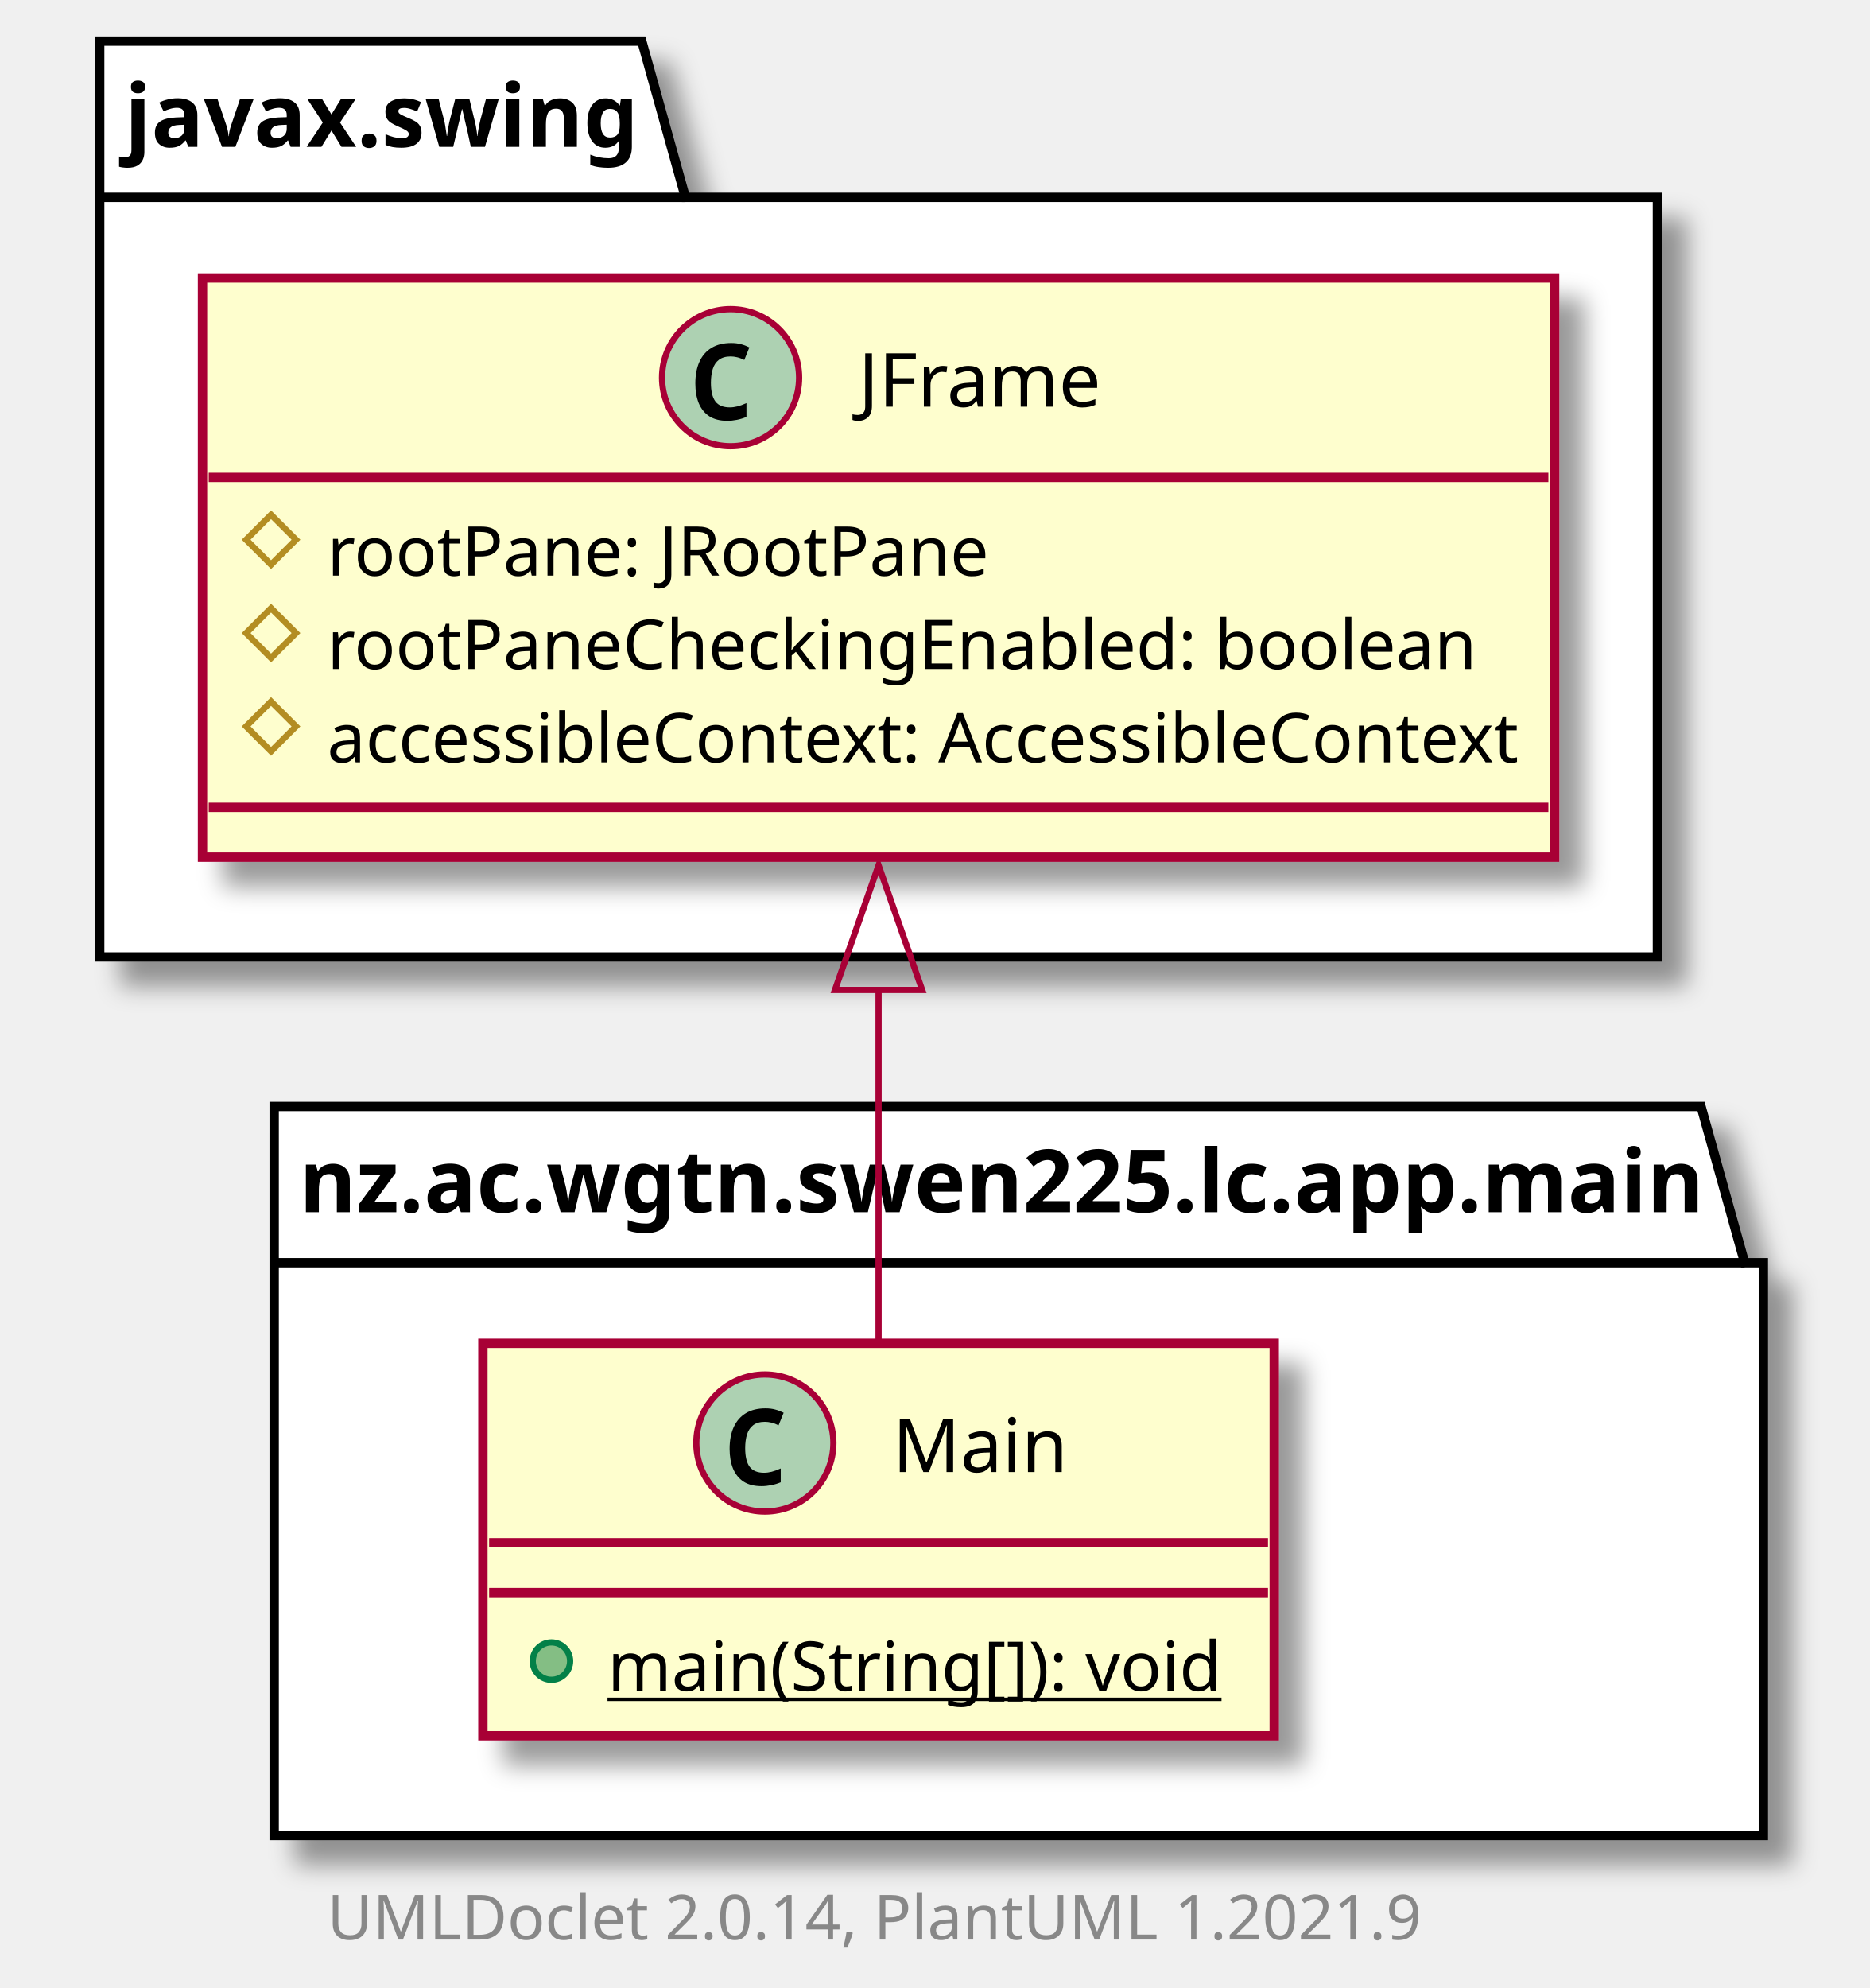
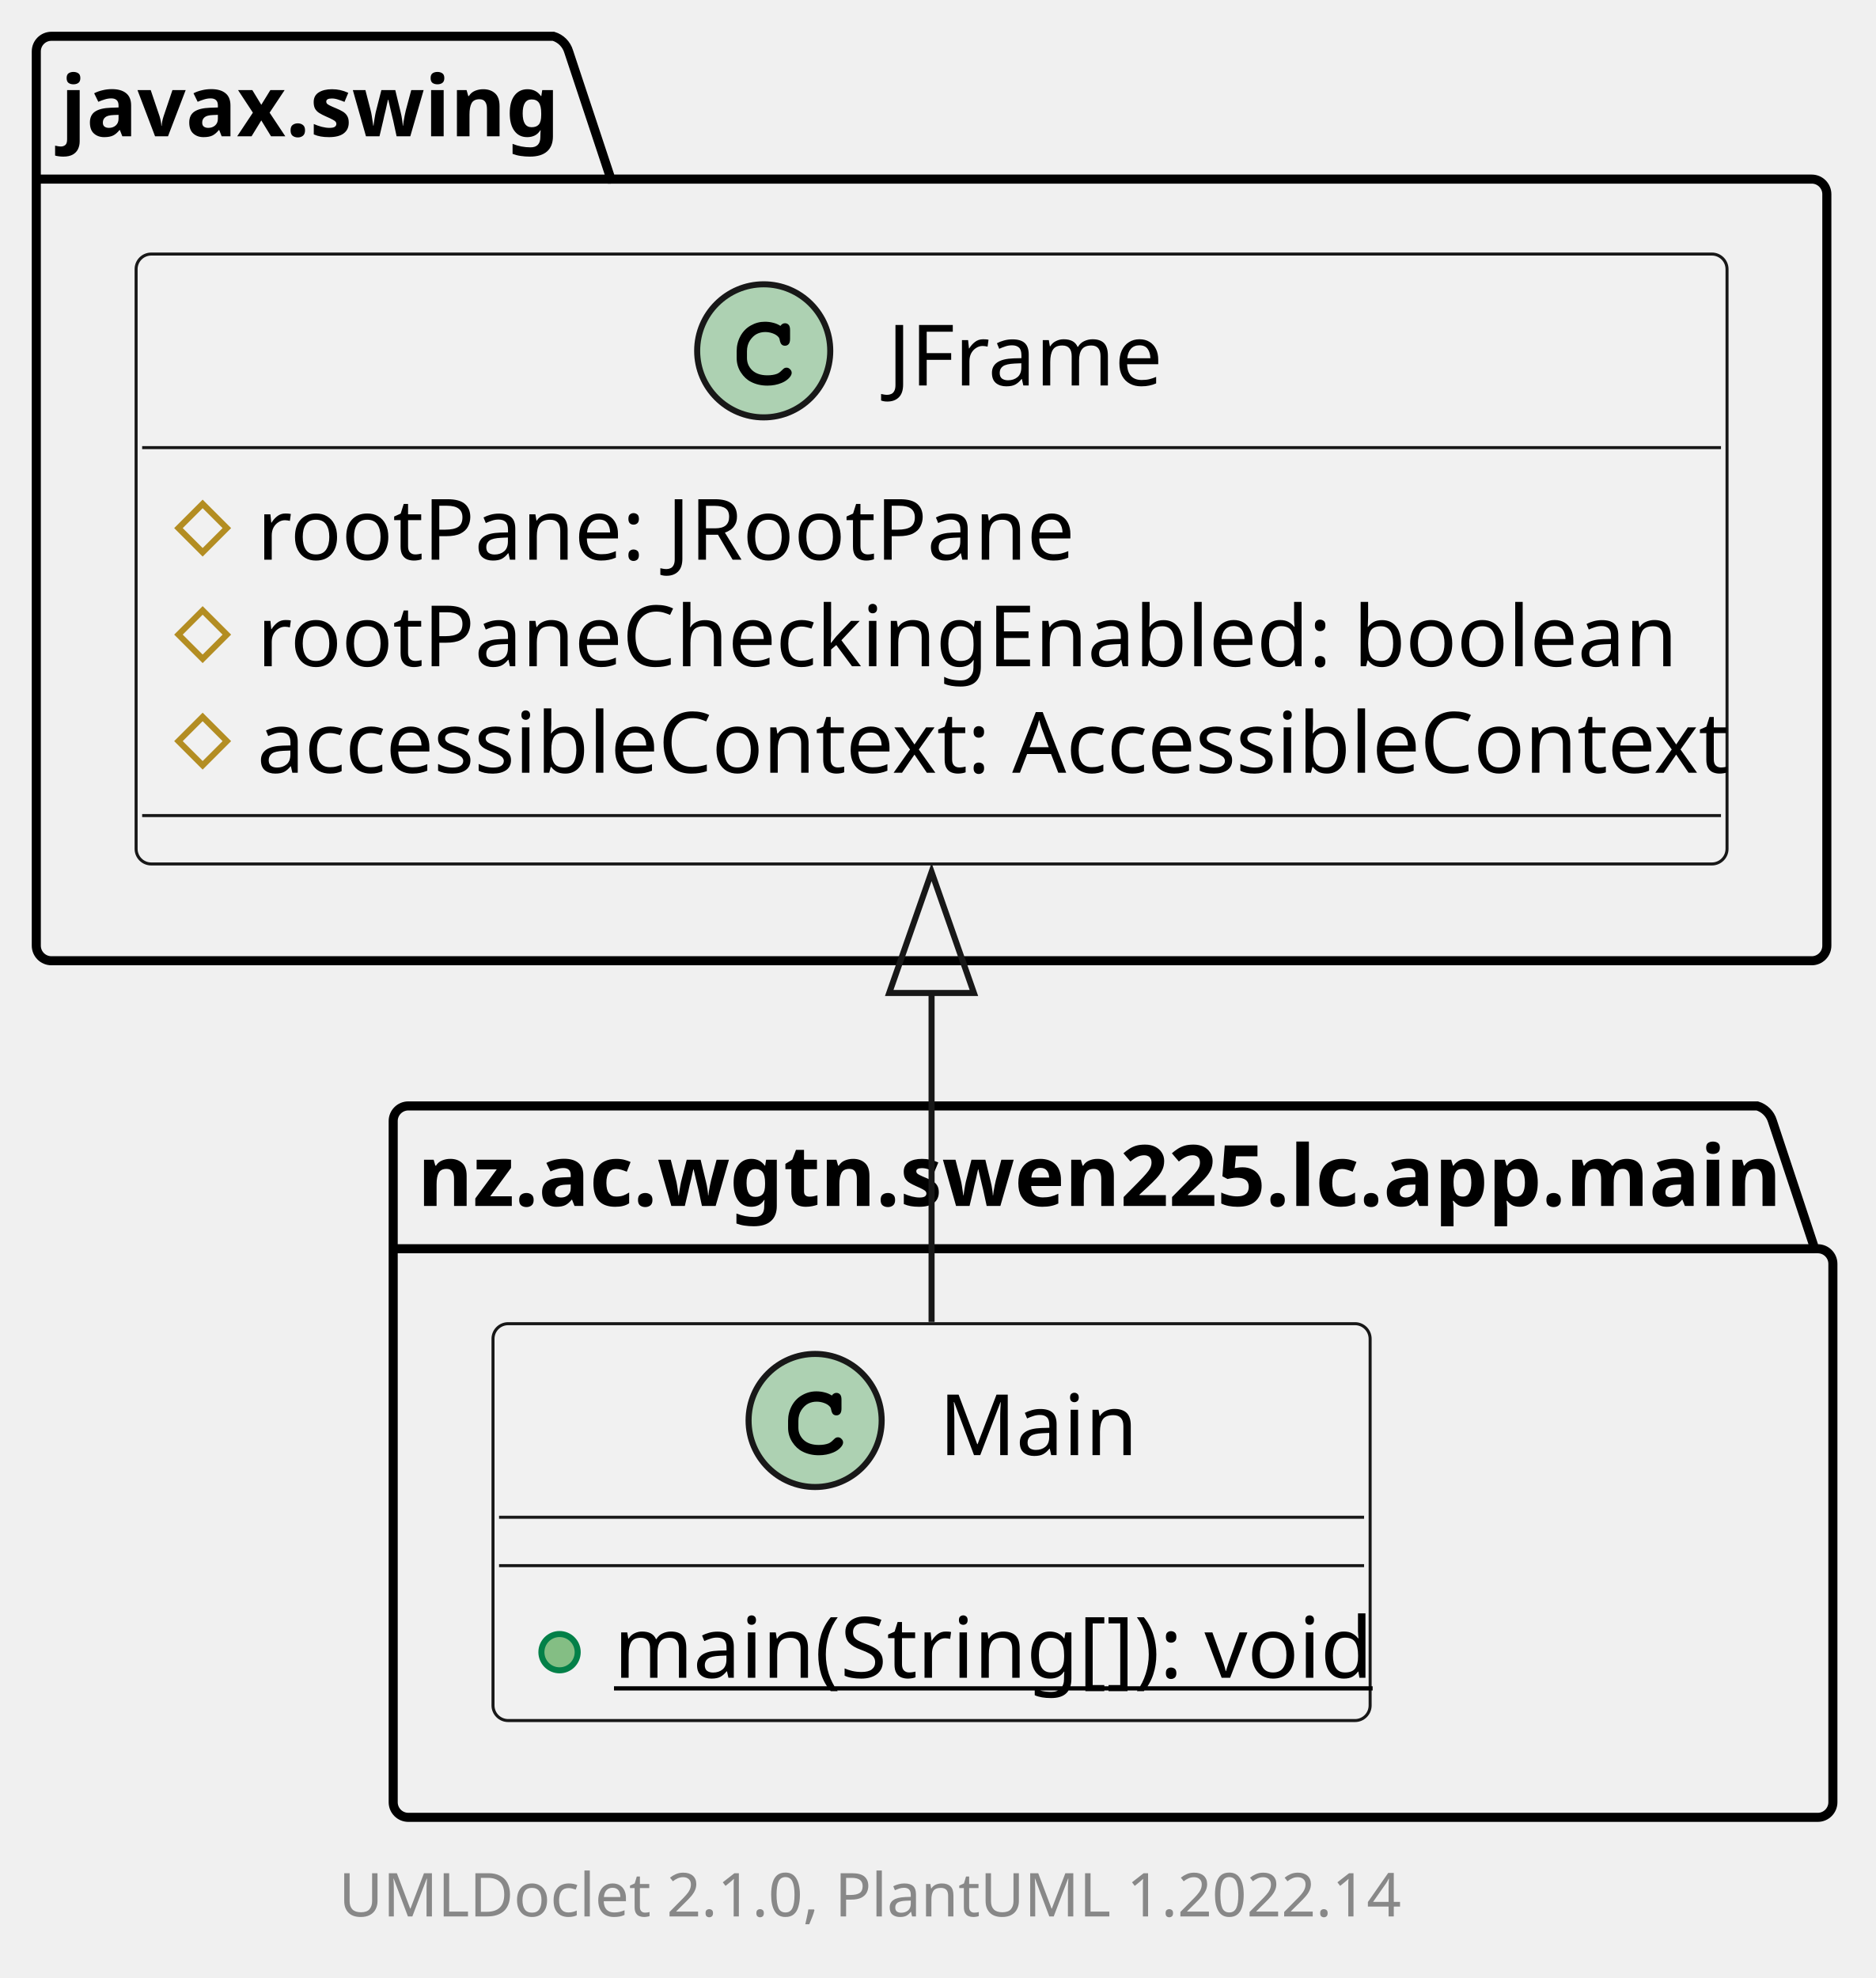
- <svg xmlns="http://www.w3.org/2000/svg" xmlns:xlink="http://www.w3.org/1999/xlink" contentScriptType="application/ecmascript" contentStyleType="text/css" height="319px" preserveAspectRatio="none" style="width:300px;height:319px;background:#FFFFFF;" version="1.1" viewBox="0 0 300 319" width="300px" zoomAndPan="magnify">
-   <defs>
-     <filter height="300%" id="fugbis53k98g7" width="300%" x="-1" y="-1">
-       <feGaussianBlur result="blurOut" stdDeviation="2.0" />
-       <feColorMatrix in="blurOut" result="blurOut2" type="matrix" values="0 0 0 0 0 0 0 0 0 0 0 0 0 0 0 0 0 0 .4 0" />
-       <feOffset dx="4.0" dy="4.0" in="blurOut2" result="blurOut3" />
-       <feBlend in="SourceGraphic" in2="blurOut3" mode="normal" />
-     </filter>
-   </defs>
+ <svg xmlns="http://www.w3.org/2000/svg" xmlns:xlink="http://www.w3.org/1999/xlink" contentStyleType="text/css" height="327px" preserveAspectRatio="none" style="width:310px;height:327px;background:#FFFFFF;" version="1.1" viewBox="0 0 310 327" width="310px" zoomAndPan="magnify">
+   <defs />
  <g>
-     <polygon fill="#FFFFFF" filter="url(#fugbis53k98g7)" points="44,177.552,273,177.552,280,202.62,283,202.62,283,294.532,44,294.532,44,177.552" style="stroke:#000000;stroke-width:1.5;" />
-     <line style="stroke:#000000;stroke-width:1.5;" x1="44" x2="280" y1="202.62" y2="202.62" />
-     <text fill="#000000" font-family="sans-serif" font-size="14" font-weight="bold" lengthAdjust="spacing" textLength="223" x="48" y="194.518">nz.ac.wgtn.swen225.lc.app.main</text>
-     <polygon fill="#FFFFFF" filter="url(#fugbis53k98g7)" points="16,6.602,103,6.602,110,31.67,266,31.67,266,153.552,16,153.552,16,6.602" style="stroke:#000000;stroke-width:1.5;" />
-     <line style="stroke:#000000;stroke-width:1.5;" x1="16" x2="110" y1="31.67" y2="31.67" />
-     <text fill="#000000" font-family="sans-serif" font-size="14" font-weight="bold" lengthAdjust="spacing" textLength="81" x="20" y="23.568">javax.swing</text>
+     <g id="cluster_nz.ac.wgtn.swen225.lc.app.main">
+       <path d="M67.5,182.83 L290.5,182.83 A3.75,3.75 0 0 1 293,185.33 L300,206.439 L300.5,206.439 A2.5,2.5 0 0 1 303,208.939 L303,297.94 A2.5,2.5 0 0 1 300.5,300.44 L67.5,300.44 A2.5,2.5 0 0 1 65,297.94 L65,185.33 A2.5,2.5 0 0 1 67.5,182.83 " fill="none" style="stroke:#000000;stroke-width:1.5;" />
+       <line style="stroke:#000000;stroke-width:1.5;" x1="65" x2="300" y1="206.439" y2="206.439" />
+       <text fill="#000000" font-family="sans-serif" font-size="14" font-weight="bold" lengthAdjust="spacing" textLength="222" x="69" y="199.363">nz.ac.wgtn.swen225.lc.app.main</text>
+     </g>
+     <g id="cluster_javax.swing">
+       <path d="M8.5,6 L91.5,6 A3.75,3.75 0 0 1 94,8.5 L101,29.609 L299.5,29.609 A2.5,2.5 0 0 1 302,32.109 L302,156.33 A2.5,2.5 0 0 1 299.5,158.83 L8.5,158.83 A2.5,2.5 0 0 1 6,156.33 L6,8.5 A2.5,2.5 0 0 1 8.5,6 " fill="none" style="stroke:#000000;stroke-width:1.5;" />
+       <line style="stroke:#000000;stroke-width:1.5;" x1="6" x2="101" y1="29.609" y2="29.609" />
+       <text fill="#000000" font-family="sans-serif" font-size="14" font-weight="bold" lengthAdjust="spacing" textLength="82" x="10" y="22.533">javax.swing</text>
+     </g>
    <a href="Main.html" target="_top" title="Main.html" xlink:actuate="onRequest" xlink:href="Main.html" xlink:show="new" xlink:title="Main.html" xlink:type="simple">
-       <rect codeLine="3" fill="#FEFECE" filter="url(#fugbis53k98g7)" height="62.982" id="nz.ac.wgtn.swen225.lc.app.main.Main" style="stroke:#A80036;stroke-width:1.5;" width="127" x="77.5" y="215.552" />
-       <ellipse cx="122.75" cy="231.552" fill="#ADD1B2" rx="11" ry="11" style="stroke:#A80036;stroke-width:1.0;" />
-       <path d="M122.219,238.474 Q120.469,238.474 119.328,237.739 Q118.203,236.989 117.641,235.646 Q117.094,234.286 117.094,232.489 Q117.094,230.458 117.75,229.005 Q118.406,227.552 119.688,226.771 Q120.969,225.989 122.844,225.989 Q123.734,225.989 124.406,226.177 Q125.078,226.349 125.766,226.693 L124.953,228.708 Q124.328,228.396 123.781,228.271 Q123.25,228.146 122.766,228.146 Q121.594,228.146 120.891,228.677 Q120.188,229.208 119.891,230.161 Q119.594,231.114 119.594,232.38 Q119.594,234.396 120.312,235.364 Q121.031,236.318 122.625,236.318 Q123.219,236.318 123.844,236.161 Q124.469,236.005 125.297,235.63 L125.297,237.849 Q124.562,238.161 123.766,238.318 Q122.984,238.474 122.219,238.474 Z " fill="#000000" />
-       <text fill="#000000" font-family="sans-serif" font-size="12" lengthAdjust="spacing" textLength="28" x="143.25" y="236.208">Main</text>
-       <line style="stroke:#A80036;stroke-width:1.5;" x1="78.5" x2="203.5" y1="247.552" y2="247.552" />
-       <line style="stroke:#A80036;stroke-width:1.5;" x1="78.5" x2="203.5" y1="255.552" y2="255.552" />
-       <ellipse cx="88.5" cy="266.552" fill="#84BE84" rx="3" ry="3" style="stroke:#038048;stroke-width:1.0;" />
-       <text fill="#000000" font-family="sans-serif" font-size="11" lengthAdjust="spacing" text-decoration="underline" textLength="101" x="97.5" y="271.311">main(String[]): void</text>
+       <g id="elem_nz.ac.wgtn.swen225.lc.app.main.Main">
+         <rect codeLine="3" fill="#F1F1F1" height="65.609" id="nz.ac.wgtn.swen225.lc.app.main.Main" rx="2.5" ry="2.5" style="stroke:#181818;stroke-width:0.5;" width="145" x="81.5" y="218.83" />
+         <ellipse cx="134.75" cy="234.83" fill="#ADD1B2" rx="11" ry="11" style="stroke:#181818;stroke-width:1.0;" />
+         <path d="M137.516,230.705 Q137.672,230.486 137.859,230.377 Q138.047,230.268 138.266,230.268 Q138.641,230.268 138.875,230.533 Q139.109,230.783 139.109,231.393 L139.109,232.846 Q139.109,233.455 138.875,233.721 Q138.641,233.986 138.266,233.986 Q137.922,233.986 137.719,233.783 Q137.516,233.596 137.406,233.08 Q137.359,232.721 137.172,232.533 Q136.844,232.158 136.234,231.939 Q135.625,231.721 135,231.721 Q134.234,231.721 133.594,232.049 Q132.969,232.377 132.469,233.127 Q131.984,233.877 131.984,234.908 L131.984,236.002 Q131.984,237.236 132.875,238.064 Q133.766,238.877 135.359,238.877 Q136.297,238.877 136.953,238.627 Q137.344,238.471 137.766,238.033 Q138.031,237.768 138.172,237.689 Q138.328,237.611 138.531,237.611 Q138.859,237.611 139.109,237.877 Q139.375,238.127 139.375,238.471 Q139.375,238.814 139.031,239.221 Q138.531,239.799 137.734,240.127 Q136.656,240.58 135.359,240.58 Q133.844,240.58 132.641,239.955 Q131.656,239.455 130.969,238.393 Q130.281,237.314 130.281,236.033 L130.281,234.877 Q130.281,233.549 130.891,232.408 Q131.516,231.252 132.609,230.643 Q133.703,230.018 134.938,230.018 Q135.672,230.018 136.312,230.189 Q136.969,230.346 137.516,230.705 Z " fill="#000000" />
+         <text fill="#000000" font-family="sans-serif" font-size="14" lengthAdjust="spacing" textLength="30" x="155.25" y="240.559">Main</text>
+         <line style="stroke:#181818;stroke-width:0.5;" x1="82.5" x2="225.5" y1="250.83" y2="250.83" />
+         <line style="stroke:#181818;stroke-width:0.5;" x1="82.5" x2="225.5" y1="258.83" y2="258.83" />
+         <ellipse cx="92.5" cy="273.135" fill="#84BE84" rx="3" ry="3" style="stroke:#038048;stroke-width:1.0;" />
+         <text fill="#000000" font-family="sans-serif" font-size="14" lengthAdjust="spacing" text-decoration="underline" textLength="119" x="101.5" y="277.363">main(String[]): void</text>
+       </g>
    </a>
-     <rect codeLine="11" fill="#FEFECE" filter="url(#fugbis53k98g7)" height="92.946" id="javax.swing.JFrame" style="stroke:#A80036;stroke-width:1.5;" width="217" x="32.5" y="44.602" />
-     <ellipse cx="117.25" cy="60.602" fill="#ADD1B2" rx="11" ry="11" style="stroke:#A80036;stroke-width:1.0;" />
-     <path d="M116.719,67.524 Q114.969,67.524 113.828,66.79 Q112.703,66.04 112.141,64.696 Q111.594,63.336 111.594,61.539 Q111.594,59.508 112.25,58.055 Q112.906,56.602 114.188,55.821 Q115.469,55.039 117.344,55.039 Q118.234,55.039 118.906,55.227 Q119.578,55.399 120.266,55.743 L119.453,57.758 Q118.828,57.446 118.281,57.321 Q117.75,57.196 117.266,57.196 Q116.094,57.196 115.391,57.727 Q114.688,58.258 114.391,59.211 Q114.094,60.164 114.094,61.43 Q114.094,63.446 114.812,64.415 Q115.531,65.368 117.125,65.368 Q117.719,65.368 118.344,65.211 Q118.969,65.055 119.797,64.68 L119.797,66.899 Q119.062,67.211 118.266,67.368 Q117.484,67.524 116.719,67.524 Z " fill="#000000" />
-     <text fill="#000000" font-family="sans-serif" font-size="12" lengthAdjust="spacing" textLength="39" x="137.75" y="65.258">JFrame</text>
-     <line style="stroke:#A80036;stroke-width:1.5;" x1="33.5" x2="248.5" y1="76.602" y2="76.602" />
-     <polygon fill="none" points="43.5,82.602,47.5,86.602,43.5,90.602,39.5,86.602" style="stroke:#B38D22;stroke-width:1.0;" />
-     <text fill="#000000" font-family="sans-serif" font-size="11" lengthAdjust="spacing" textLength="109" x="52.5" y="92.361">rootPane: JRootPane</text>
-     <polygon fill="none" points="43.5,97.584,47.5,101.584,43.5,105.584,39.5,101.584" style="stroke:#B38D22;stroke-width:1.0;" />
-     <text fill="#000000" font-family="sans-serif" font-size="11" lengthAdjust="spacing" textLength="188" x="52.5" y="107.343">rootPaneCheckingEnabled: boolean</text>
-     <polygon fill="none" points="43.5,112.566,47.5,116.566,43.5,120.566,39.5,116.566" style="stroke:#B38D22;stroke-width:1.0;" />
-     <text fill="#000000" font-family="sans-serif" font-size="11" lengthAdjust="spacing" textLength="191" x="52.5" y="122.325">accessibleContext: AccessibleContext</text>
-     <line style="stroke:#A80036;stroke-width:1.5;" x1="33.5" x2="248.5" y1="129.548" y2="129.548" />
-     <path codeLine="7" d="M141,158.642 C141,178.362 141,199.022 141,215.292 " fill="none" id="javax.swing.JFrame-backto-nz.ac.wgtn.swen225.lc.app.main.Main" style="stroke:#A80036;stroke-width:1.0;" />
-     <polygon fill="none" points="134,158.852,141,138.852,148,158.852,134,158.852" style="stroke:#A80036;stroke-width:1.0;" />
-     <text fill="#888888" font-family="sans-serif" font-size="10" lengthAdjust="spacing" textLength="182" x="52.5" y="311.222">UMLDoclet 2.0.14, PlantUML 1.2021.9</text>
+     <g id="elem_javax.swing.JFrame">
+       <rect codeLine="11" fill="#F1F1F1" height="100.828" id="javax.swing.JFrame" rx="2.5" ry="2.5" style="stroke:#181818;stroke-width:0.5;" width="263" x="22.5" y="42" />
+       <ellipse cx="126.25" cy="58" fill="#ADD1B2" rx="11" ry="11" style="stroke:#181818;stroke-width:1.0;" />
+       <path d="M129.016,53.875 Q129.172,53.656 129.359,53.547 Q129.547,53.438 129.766,53.438 Q130.141,53.438 130.375,53.703 Q130.609,53.953 130.609,54.562 L130.609,56.016 Q130.609,56.625 130.375,56.891 Q130.141,57.156 129.766,57.156 Q129.422,57.156 129.219,56.953 Q129.016,56.766 128.906,56.25 Q128.859,55.891 128.672,55.703 Q128.344,55.328 127.734,55.109 Q127.125,54.891 126.5,54.891 Q125.734,54.891 125.094,55.219 Q124.469,55.547 123.969,56.297 Q123.484,57.047 123.484,58.078 L123.484,59.172 Q123.484,60.406 124.375,61.234 Q125.266,62.047 126.859,62.047 Q127.797,62.047 128.453,61.797 Q128.844,61.641 129.266,61.203 Q129.531,60.938 129.672,60.859 Q129.828,60.781 130.031,60.781 Q130.359,60.781 130.609,61.047 Q130.875,61.297 130.875,61.641 Q130.875,61.984 130.531,62.391 Q130.031,62.969 129.234,63.297 Q128.156,63.75 126.859,63.75 Q125.344,63.75 124.141,63.125 Q123.156,62.625 122.469,61.562 Q121.781,60.484 121.781,59.203 L121.781,58.047 Q121.781,56.719 122.391,55.578 Q123.016,54.422 124.109,53.812 Q125.203,53.188 126.438,53.188 Q127.172,53.188 127.812,53.359 Q128.469,53.516 129.016,53.875 Z " fill="#000000" />
+       <text fill="#000000" font-family="sans-serif" font-size="14" lengthAdjust="spacing" textLength="47" x="146.75" y="63.728">JFrame</text>
+       <line style="stroke:#181818;stroke-width:0.5;" x1="23.5" x2="284.5" y1="74" y2="74" />
+       <polygon fill="none" points="33.5,83.305,37.5,87.305,33.5,91.305,29.5,87.305" style="stroke:#B38D22;stroke-width:1.0;" />
+       <text fill="#000000" font-family="sans-serif" font-size="14" lengthAdjust="spacing" textLength="135" x="42.5" y="92.533">rootPane: JRootPane</text>
+       <polygon fill="none" points="33.5,100.914,37.5,104.914,33.5,108.914,29.5,104.914" style="stroke:#B38D22;stroke-width:1.0;" />
+       <text fill="#000000" font-family="sans-serif" font-size="14" lengthAdjust="spacing" textLength="228" x="42.5" y="110.143">rootPaneCheckingEnabled: boolean</text>
+       <polygon fill="none" points="33.5,118.523,37.5,122.523,33.5,126.523,29.5,122.523" style="stroke:#B38D22;stroke-width:1.0;" />
+       <text fill="#000000" font-family="sans-serif" font-size="14" lengthAdjust="spacing" textLength="237" x="42.5" y="127.752">accessibleContext: AccessibleContext</text>
+       <line style="stroke:#181818;stroke-width:0.5;" x1="23.5" x2="284.5" y1="134.828" y2="134.828" />
+     </g>
+     <g id="link_javax.swing.JFrame_nz.ac.wgtn.swen225.lc.app.main.Main">
+       <path codeLine="7" d="M154,164.13 C154,183.14 154,202.79 154,218.54 " fill="none" id="javax.swing.JFrame-backto-nz.ac.wgtn.swen225.lc.app.main.Main" style="stroke:#181818;stroke-width:1.0;" />
+       <polygon fill="none" points="147,164.16,154,144.16,161,164.16,147,164.16" style="stroke:#181818;stroke-width:1.0;" />
+     </g>
+     <text fill="#888888" font-family="sans-serif" font-size="10" lengthAdjust="spacing" textLength="184" x="56" y="316.821">UMLDoclet 2.1.0, PlantUML 1.2022.14</text>
  </g>
</svg>
